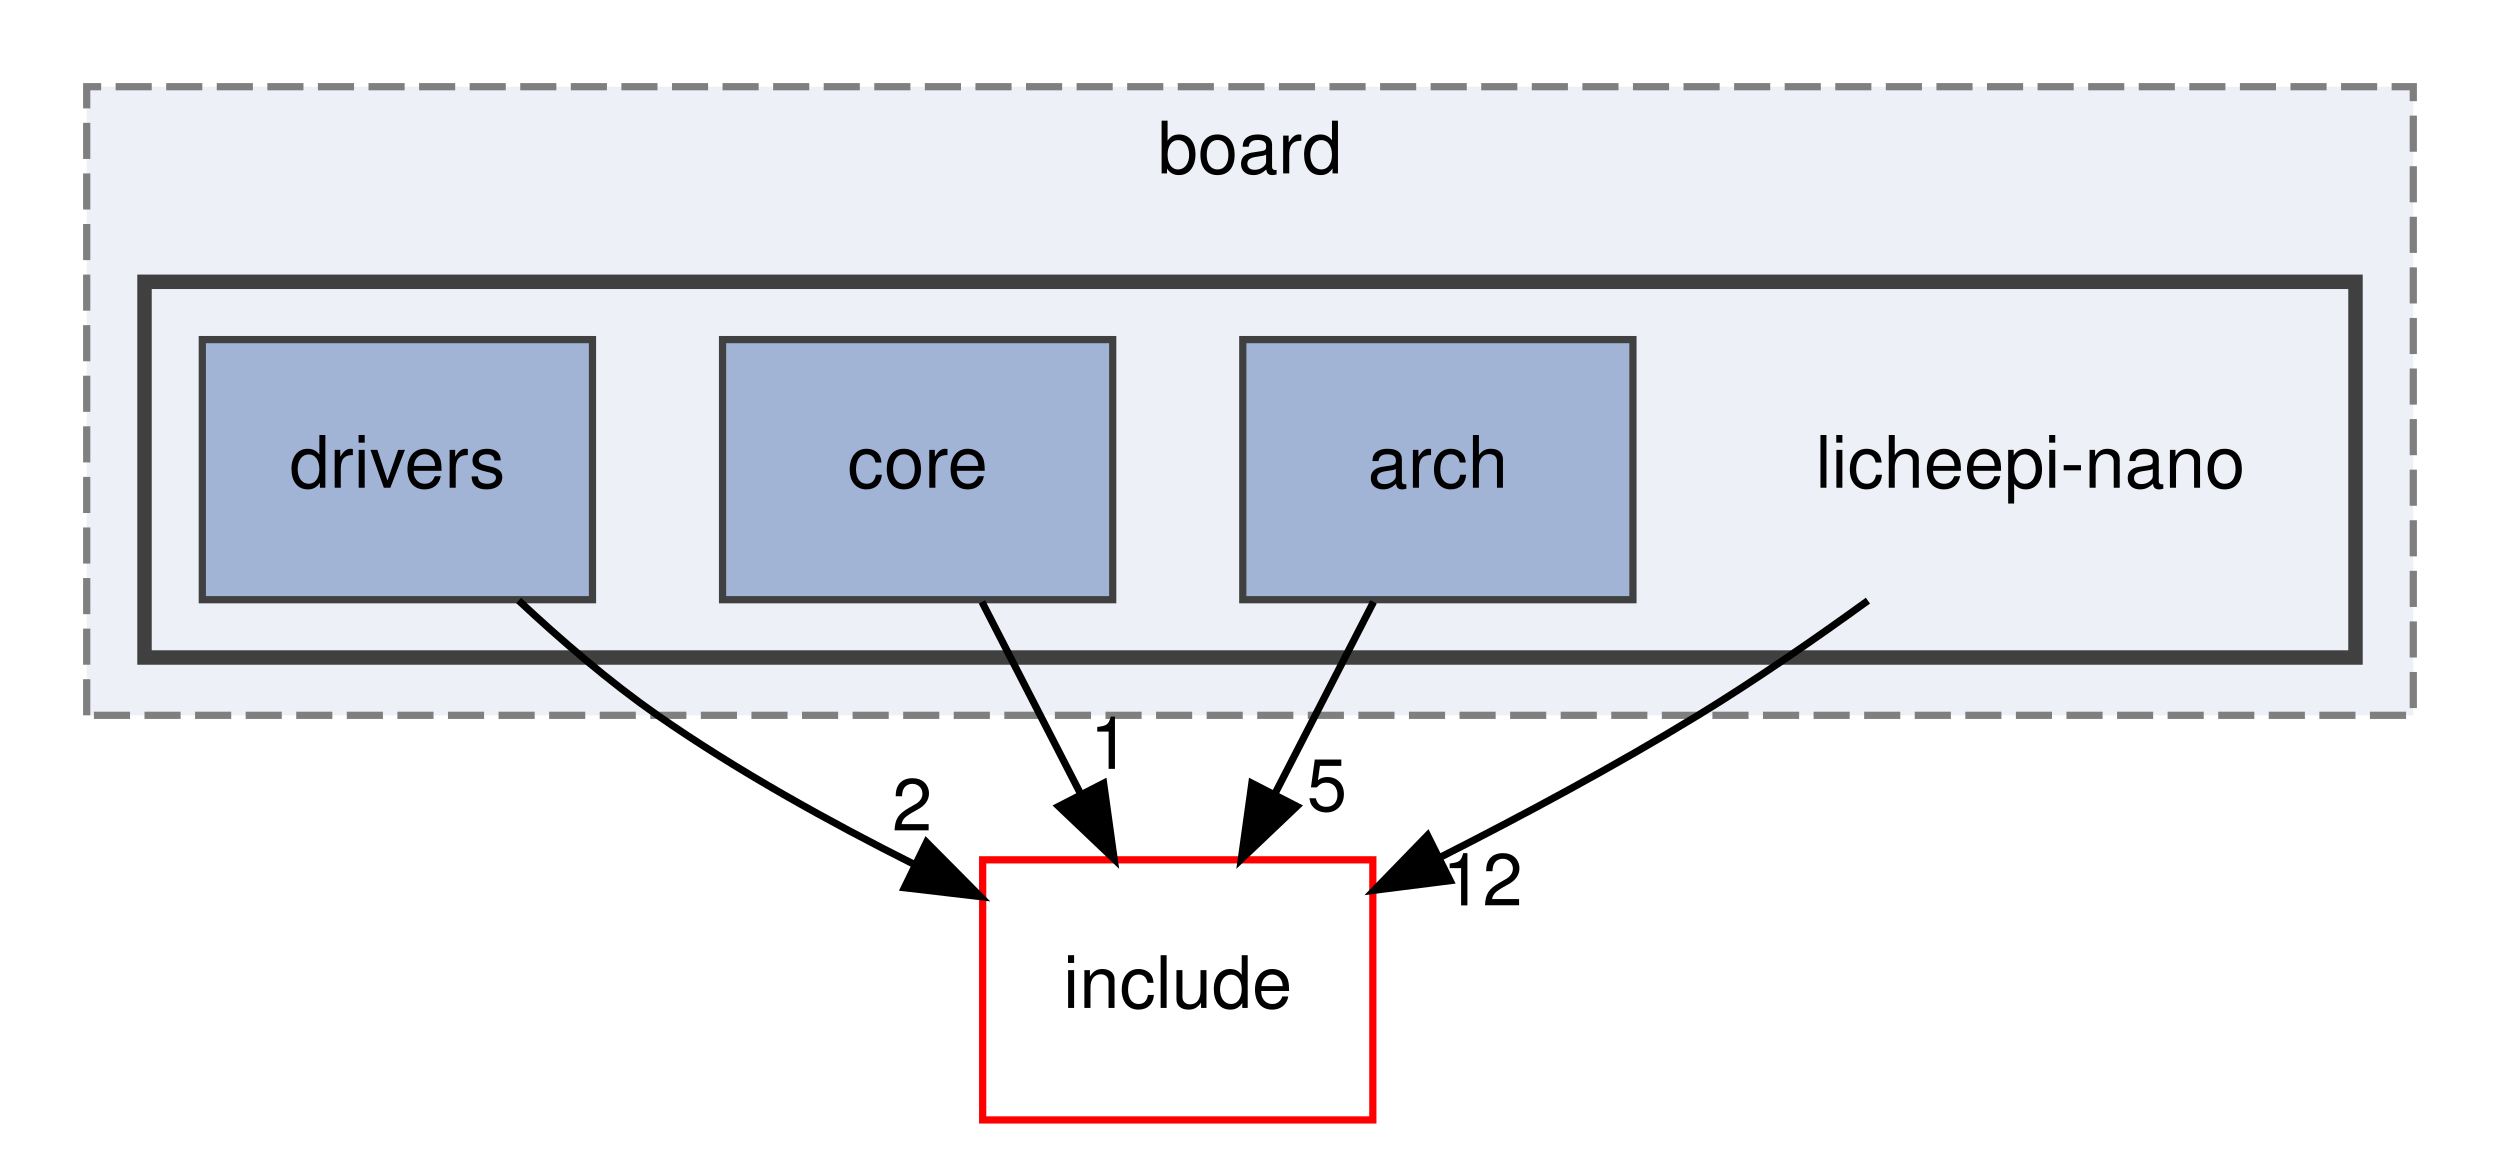
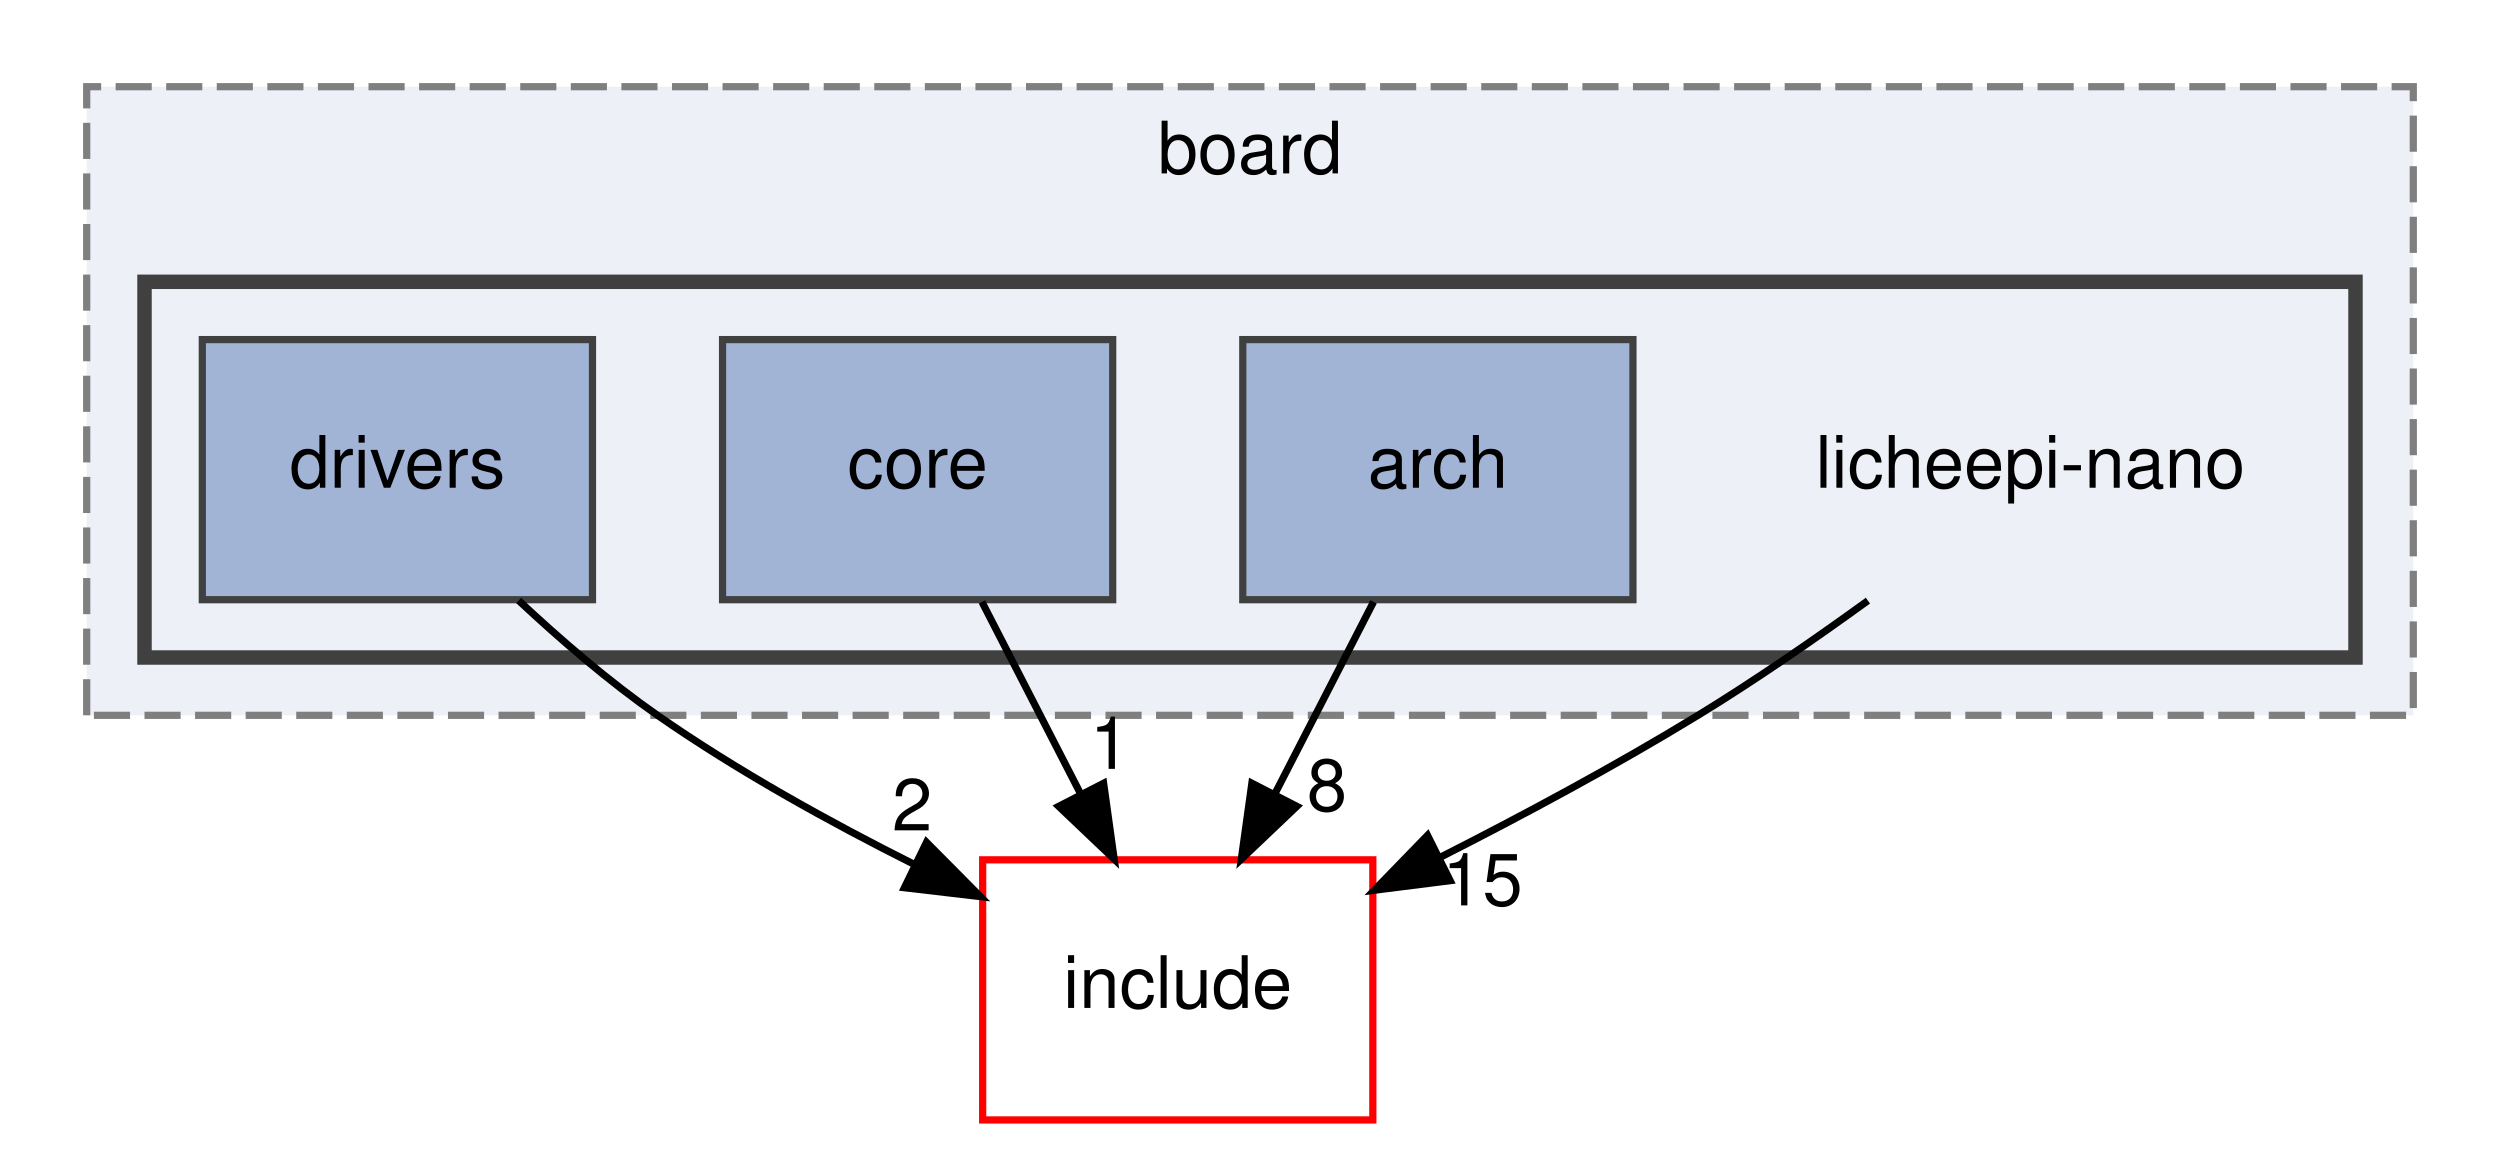
<svg xmlns="http://www.w3.org/2000/svg" xmlns:xlink="http://www.w3.org/1999/xlink" width="346pt" height="159pt" viewBox="0.00 0.00 346.00 159.00">
  <g id="graph0" class="graph" transform="scale(1 1) rotate(0) translate(4 155)">
    <g id="clust1" class="cluster">
      <g id="a_clust1">
        <a xlink:href="dir_8599ff620e2cfe485ca84e035b93a5ea.html" target="_top" xlink:title="board">
          <polygon fill="#edf0f7" stroke="#7f7f7f" stroke-dasharray="5,2" points="8,-56 8,-143 330,-143 330,-56 8,-56" />
          <text text-anchor="middle" x="169" y="-131" font-family="Helvetica,sans-Serif" font-size="10.00">board</text>
        </a>
      </g>
    </g>
    <g id="clust2" class="cluster">
      <g id="a_clust2">
        <a xlink:href="dir_a7ee6c9298091a0c54a173c0e72c7899.html" target="_top">
          <polygon fill="#edf0f7" stroke="#404040" stroke-width="2" points="16,-64 16,-116 322,-116 322,-64 16,-64" />
        </a>
      </g>
    </g>
    <g id="node1" class="node">
      <text text-anchor="middle" x="277" y="-87.5" font-family="Helvetica,sans-Serif" font-size="10.00">licheepi-nano</text>
    </g>
    <g id="node5" class="node">
      <g id="a_node5">
        <a xlink:href="dir_d44c64559bbebec7f509842c48db8b23.html" target="_top" xlink:title="include">
          <polygon fill="none" stroke="red" points="186,-36 132,-36 132,0 186,0 186,-36" />
          <text text-anchor="middle" x="159" y="-15.5" font-family="Helvetica,sans-Serif" font-size="10.00">include</text>
        </a>
      </g>
    </g>
    <g id="edge1" class="edge">
      <path fill="none" stroke="black" d="M254.52,-71.87C247.18,-66.55 238.88,-60.82 231,-56 219.64,-49.06 206.84,-42.19 195.21,-36.29" />
      <polygon fill="black" stroke="black" points="196.7,-33.12 186.19,-31.79 193.57,-39.39 196.7,-33.12" />
      <g id="a_edge1-headlabel">
-         <a xlink:href="dir_000050_000042.html" target="_top" xlink:title="12">
-           <text text-anchor="middle" x="201.18" y="-29.69" font-family="Helvetica,sans-Serif" font-size="10.00">12</text>
+         <a xlink:href="dir_000050_000042.html" target="_top" xlink:title="15">
+           <text text-anchor="middle" x="201.18" y="-29.69" font-family="Helvetica,sans-Serif" font-size="10.00">15</text>
        </a>
      </g>
    </g>
    <g id="node2" class="node">
      <g id="a_node2">
        <a xlink:href="dir_0360dfcbdb2a59b61c3f0b17d4465893.html" target="_top" xlink:title="arch">
          <polygon fill="#a2b4d6" stroke="#404040" points="222,-108 168,-108 168,-72 222,-72 222,-108" />
          <text text-anchor="middle" x="195" y="-87.5" font-family="Helvetica,sans-Serif" font-size="10.00">arch</text>
        </a>
      </g>
    </g>
    <g id="edge2" class="edge">
      <path fill="none" stroke="black" d="M186.1,-71.7C182,-63.73 177.05,-54.1 172.51,-45.26" />
      <polygon fill="black" stroke="black" points="175.48,-43.4 167.8,-36.1 169.26,-46.6 175.48,-43.4" />
      <g id="a_edge2-headlabel">
-         <a xlink:href="dir_000005_000042.html" target="_top" xlink:title="5">
-           <text text-anchor="middle" x="179.65" y="-42.79" font-family="Helvetica,sans-Serif" font-size="10.00">5</text>
+         <a xlink:href="dir_000005_000042.html" target="_top" xlink:title="8">
+           <text text-anchor="middle" x="179.65" y="-42.79" font-family="Helvetica,sans-Serif" font-size="10.00">8</text>
        </a>
      </g>
    </g>
    <g id="node3" class="node">
      <g id="a_node3">
        <a xlink:href="dir_e692e62e9b0e641e01810cc888559dee.html" target="_top" xlink:title="core">
          <polygon fill="#a2b4d6" stroke="#404040" points="150,-108 96,-108 96,-72 150,-72 150,-108" />
          <text text-anchor="middle" x="123" y="-87.5" font-family="Helvetica,sans-Serif" font-size="10.00">core</text>
        </a>
      </g>
    </g>
    <g id="edge3" class="edge">
      <path fill="none" stroke="black" d="M131.9,-71.7C136,-63.73 140.95,-54.1 145.49,-45.26" />
      <polygon fill="black" stroke="black" points="148.74,-46.6 150.2,-36.1 142.52,-43.4 148.74,-46.6" />
      <g id="a_edge3-headlabel">
        <a xlink:href="dir_000025_000042.html" target="_top" xlink:title="1">
          <text text-anchor="middle" x="149.62" y="-48.59" font-family="Helvetica,sans-Serif" font-size="10.00">1</text>
        </a>
      </g>
    </g>
    <g id="node4" class="node">
      <g id="a_node4">
        <a xlink:href="dir_37cf210b5e2517fc989d9aa303895f36.html" target="_top" xlink:title="drivers">
          <polygon fill="#a2b4d6" stroke="#404040" points="78,-108 24,-108 24,-72 78,-72 78,-108" />
          <text text-anchor="middle" x="51" y="-87.5" font-family="Helvetica,sans-Serif" font-size="10.00">drivers</text>
        </a>
      </g>
    </g>
    <g id="edge4" class="edge">
      <path fill="none" stroke="black" d="M67.78,-71.89C73.59,-66.46 80.32,-60.65 87,-56 98.01,-48.33 110.82,-41.24 122.56,-35.35" />
      <polygon fill="black" stroke="black" points="124.23,-38.43 131.69,-30.91 121.17,-32.14 124.23,-38.43" />
      <g id="a_edge4-headlabel">
        <a xlink:href="dir_000035_000042.html" target="_top" xlink:title="2">
          <text text-anchor="middle" x="122.24" y="-40.06" font-family="Helvetica,sans-Serif" font-size="10.00">2</text>
        </a>
      </g>
    </g>
  </g>
</svg>
